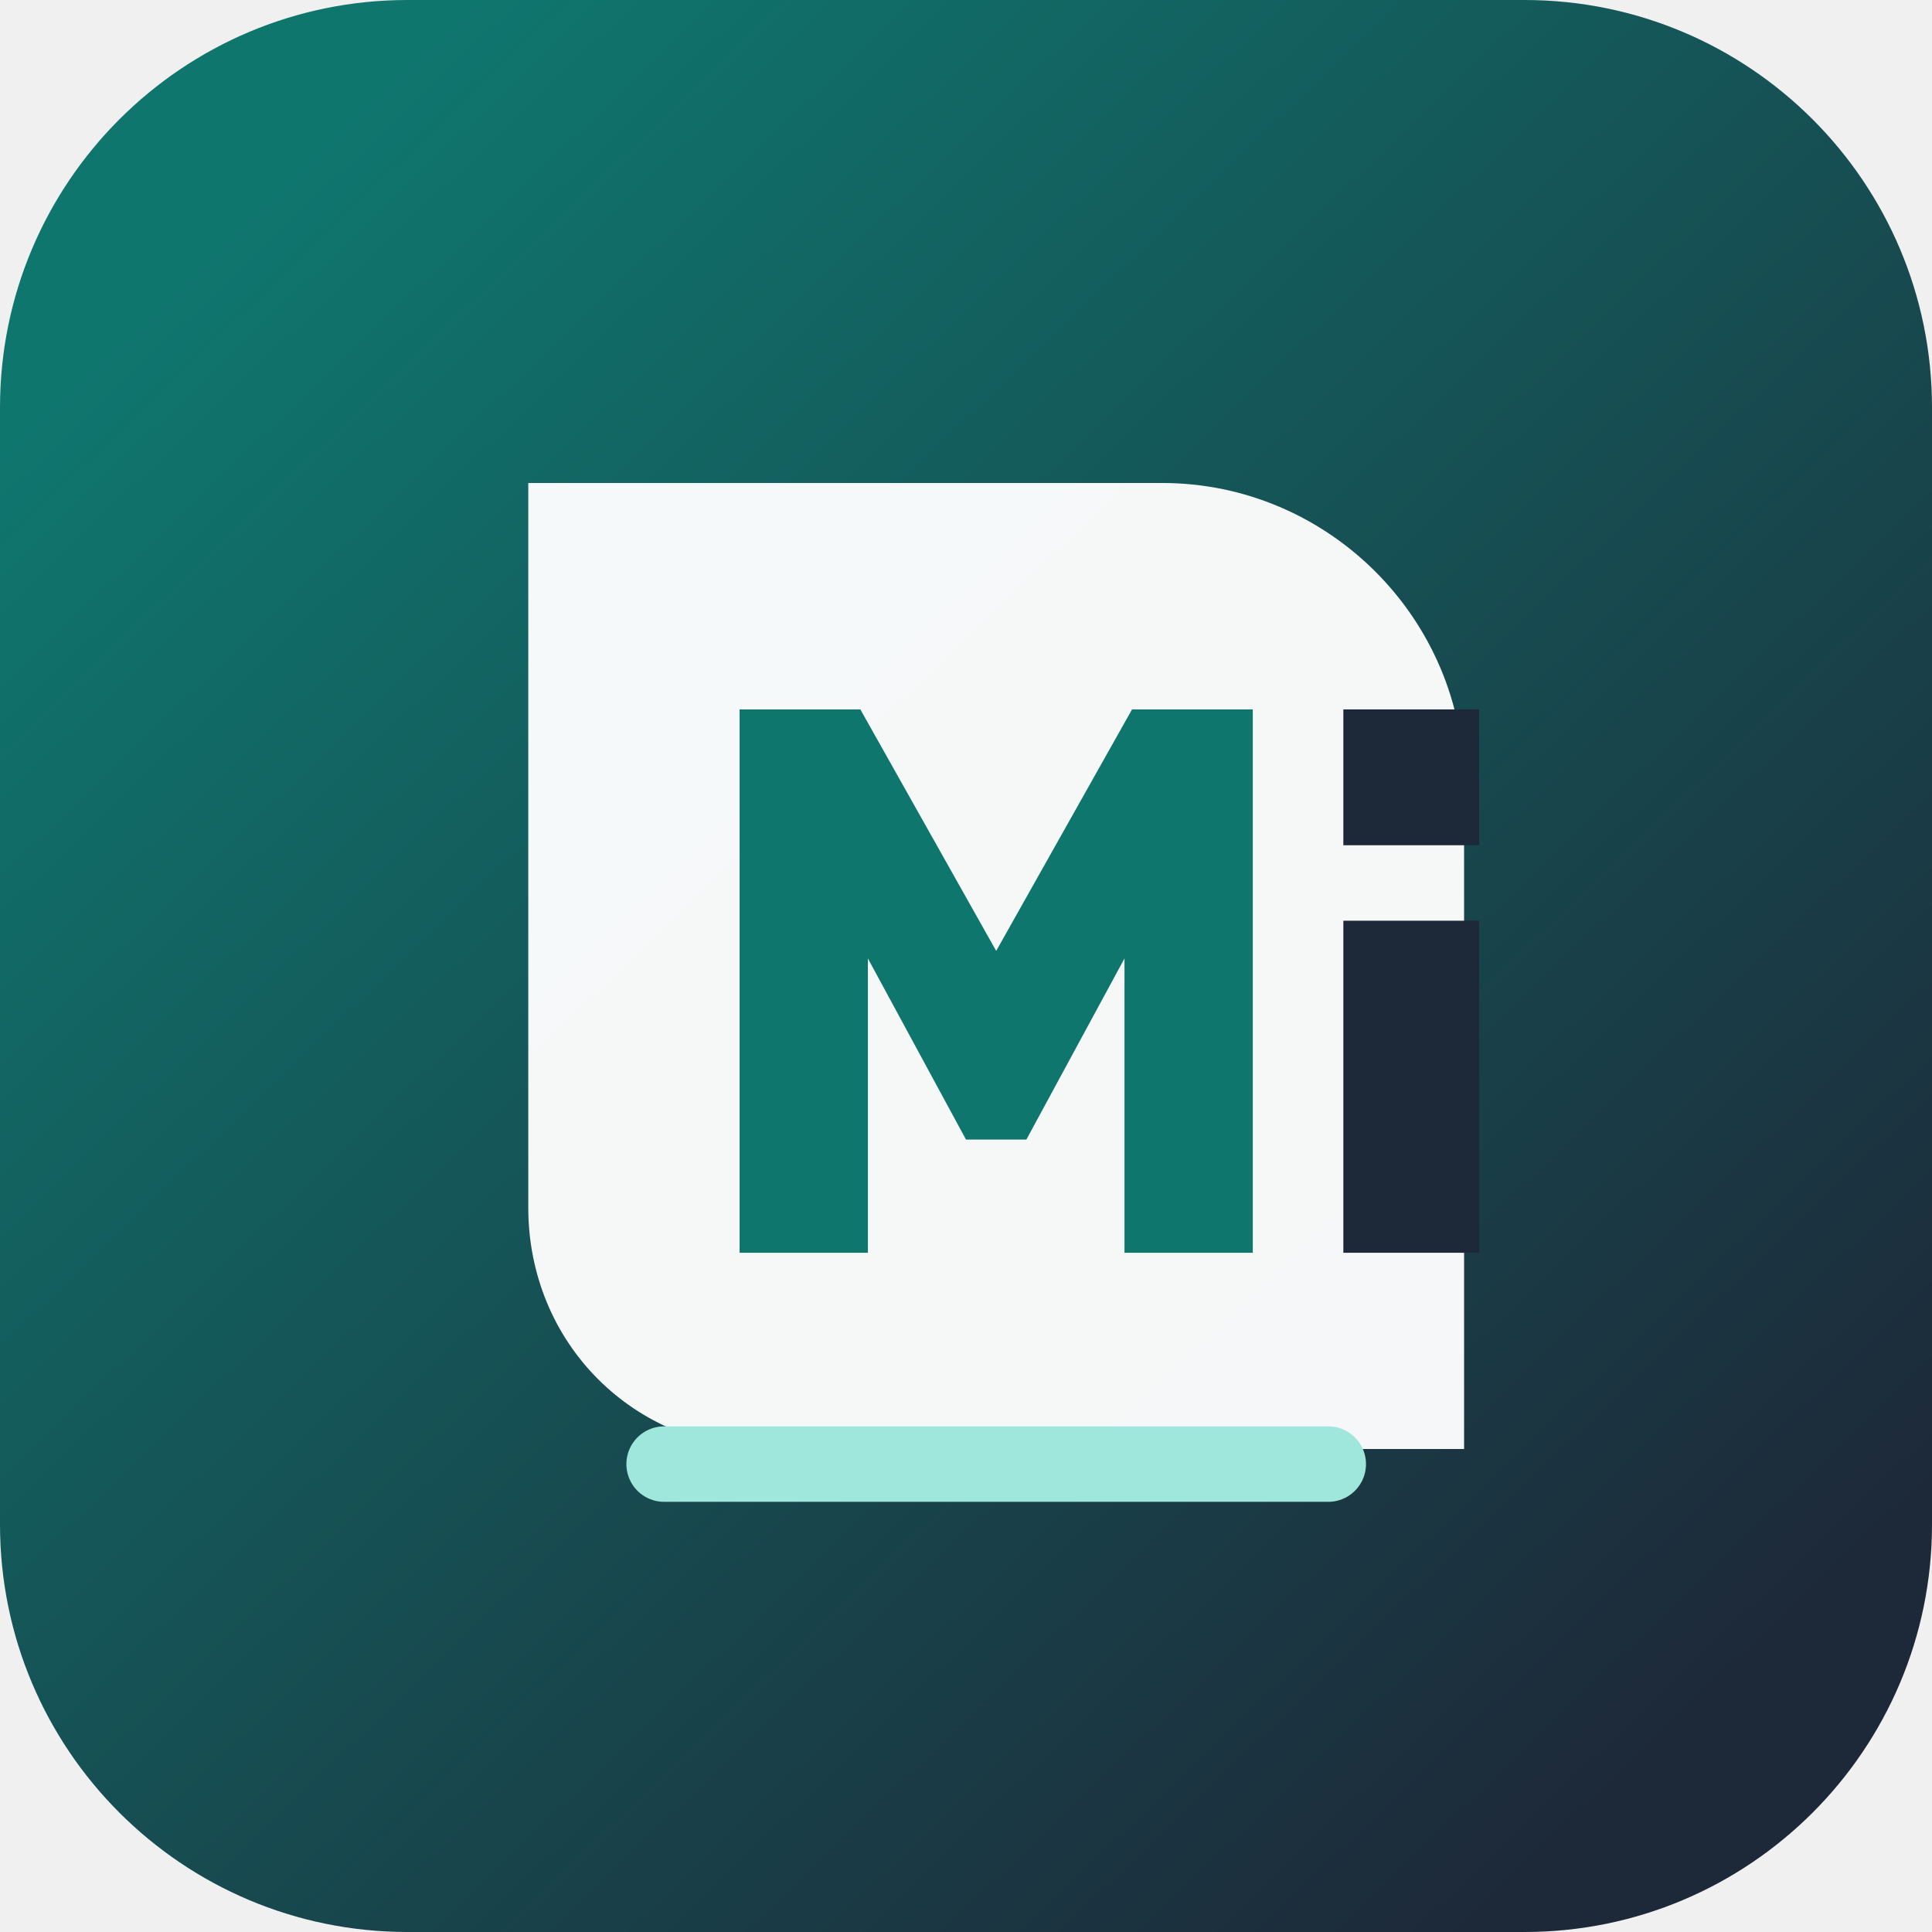
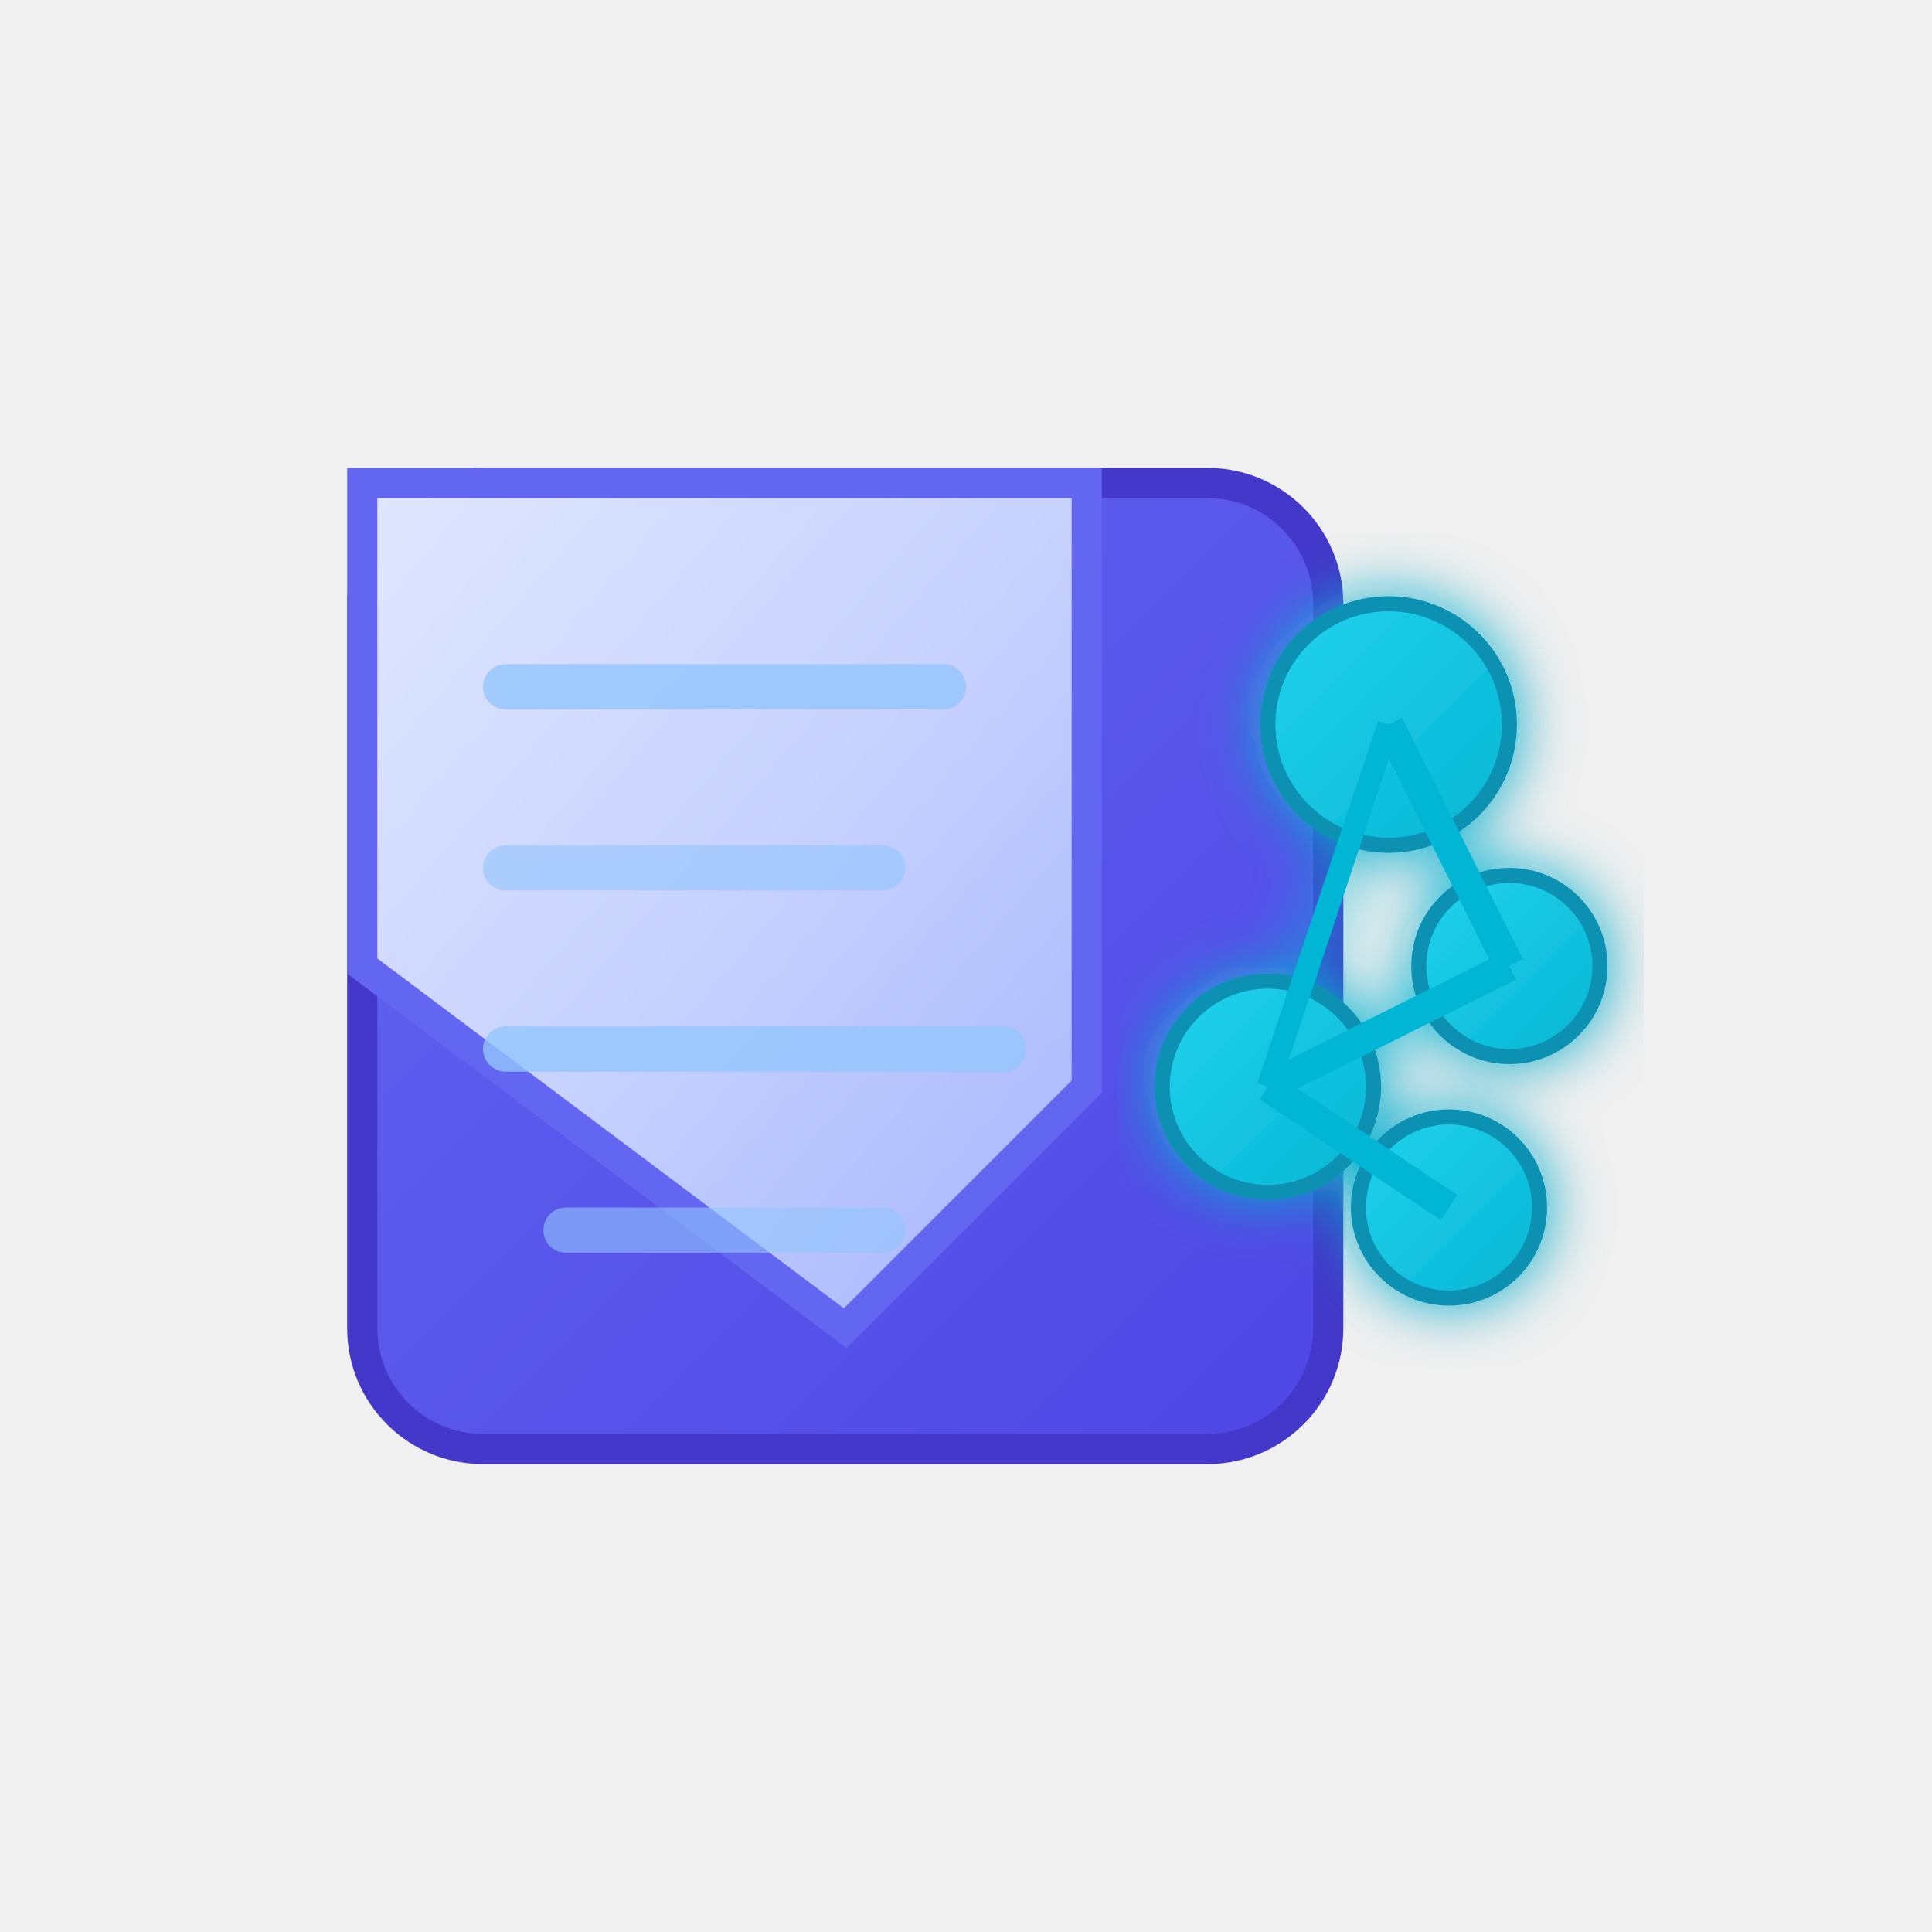
- <svg xmlns="http://www.w3.org/2000/svg" viewBox="0 0 256 256">
+ <svg xmlns="http://www.w3.org/2000/svg" viewBox="0 0 128 128">
  <defs>
-     <linearGradient id="bg" x1="32" y1="28" x2="224" y2="228" gradientUnits="userSpaceOnUse">
-       <stop offset="0" stop-color="#0f766e" />
-       <stop offset="1" stop-color="#1d2939" />
+     <linearGradient id="paperGrad" x1="0%" y1="0%" x2="100%" y2="100%">
+       <stop offset="0%" style="stop-color:#E0E7FF;stop-opacity:1" />
+       <stop offset="50%" style="stop-color:#C7D2FE;stop-opacity:1" />
+       <stop offset="100%" style="stop-color:#A5B4FC;stop-opacity:1" />
    </linearGradient>
+     <linearGradient id="darkPaperGrad" x1="0%" y1="0%" x2="100%" y2="100%">
+       <stop offset="0%" style="stop-color:#6366F1;stop-opacity:1" />
+       <stop offset="100%" style="stop-color:#4F46E5;stop-opacity:1" />
+     </linearGradient>
+     <linearGradient id="nodeGrad" x1="0%" y1="0%" x2="100%" y2="100%">
+       <stop offset="0%" style="stop-color:#22D3EE;stop-opacity:1" />
+       <stop offset="100%" style="stop-color:#06B6D4;stop-opacity:1" />
+     </linearGradient>
+     <filter id="glow">
+       <feGaussianBlur stdDeviation="2" result="coloredBlur" />
+       <feMerge>
+         <feMergeNode in="coloredBlur" />
+         <feMergeNode in="SourceGraphic" />
+       </feMerge>
+     </filter>
  </defs>
-   <rect width="256" height="256" rx="54" fill="url(#bg)" />
-   <path d="M70 64h84c22 0 40 18 40 40v88H102c-18 0-32-14-32-32V64z" fill="#ffffff" opacity=".96" />
-   <path d="M98 94h16l18 32 18-32h16v72h-17v-39l-13 24h-8l-13-24v39H98V94z" fill="#0f766e" />
-   <path d="M178 94h18v18h-18V94zm0 28h18v44h-18v-44z" fill="#1d2939" />
-   <path d="M88 194h88" stroke="#9fe7dc" stroke-width="10" stroke-linecap="round" />
+   <rect x="24" y="32" width="64" height="64" rx="8" fill="url(#darkPaperGrad)" stroke="#4338CA" stroke-width="2" />
+   <path d="M24,32 L72,32 L72,72 L56,88 L24,64 Z" fill="url(#paperGrad)" stroke="#6366F1" stroke-width="2" />
+   <rect x="32" y="44" width="32" height="3" rx="1.5" fill="#93C5FD" opacity="0.8" />
+   <rect x="32" y="56" width="28" height="3" rx="1.5" fill="#93C5FD" opacity="0.6" />
+   <rect x="32" y="68" width="36" height="3" rx="1.5" fill="#93C5FD" opacity="0.8" />
+   <rect x="36" y="80" width="24" height="3" rx="1.5" fill="#93C5FD" opacity="0.6" />
+   <g filter="url(#glow)">
+     <circle cx="92" cy="48" r="8" fill="url(#nodeGrad)" stroke="#0891B2" stroke-width="1" />
+     <circle cx="100" cy="64" r="6" fill="url(#nodeGrad)" stroke="#0891B2" stroke-width="1" />
+     <circle cx="84" cy="72" r="7" fill="url(#nodeGrad)" stroke="#0891B2" stroke-width="1" />
+     <circle cx="96" cy="80" r="6" fill="url(#nodeGrad)" stroke="#0891B2" stroke-width="1" />
+     <line x1="92" y1="48" x2="100" y2="64" stroke="#06B6D4" stroke-width="2" />
+     <line x1="100" y1="64" x2="84" y2="72" stroke="#06B6D4" stroke-width="2" />
+     <line x1="84" y1="72" x2="96" y2="80" stroke="#06B6D4" stroke-width="2" />
+     <line x1="92" y1="48" x2="84" y2="72" stroke="#06B6D4" stroke-width="1.5" />
+   </g>
</svg>
